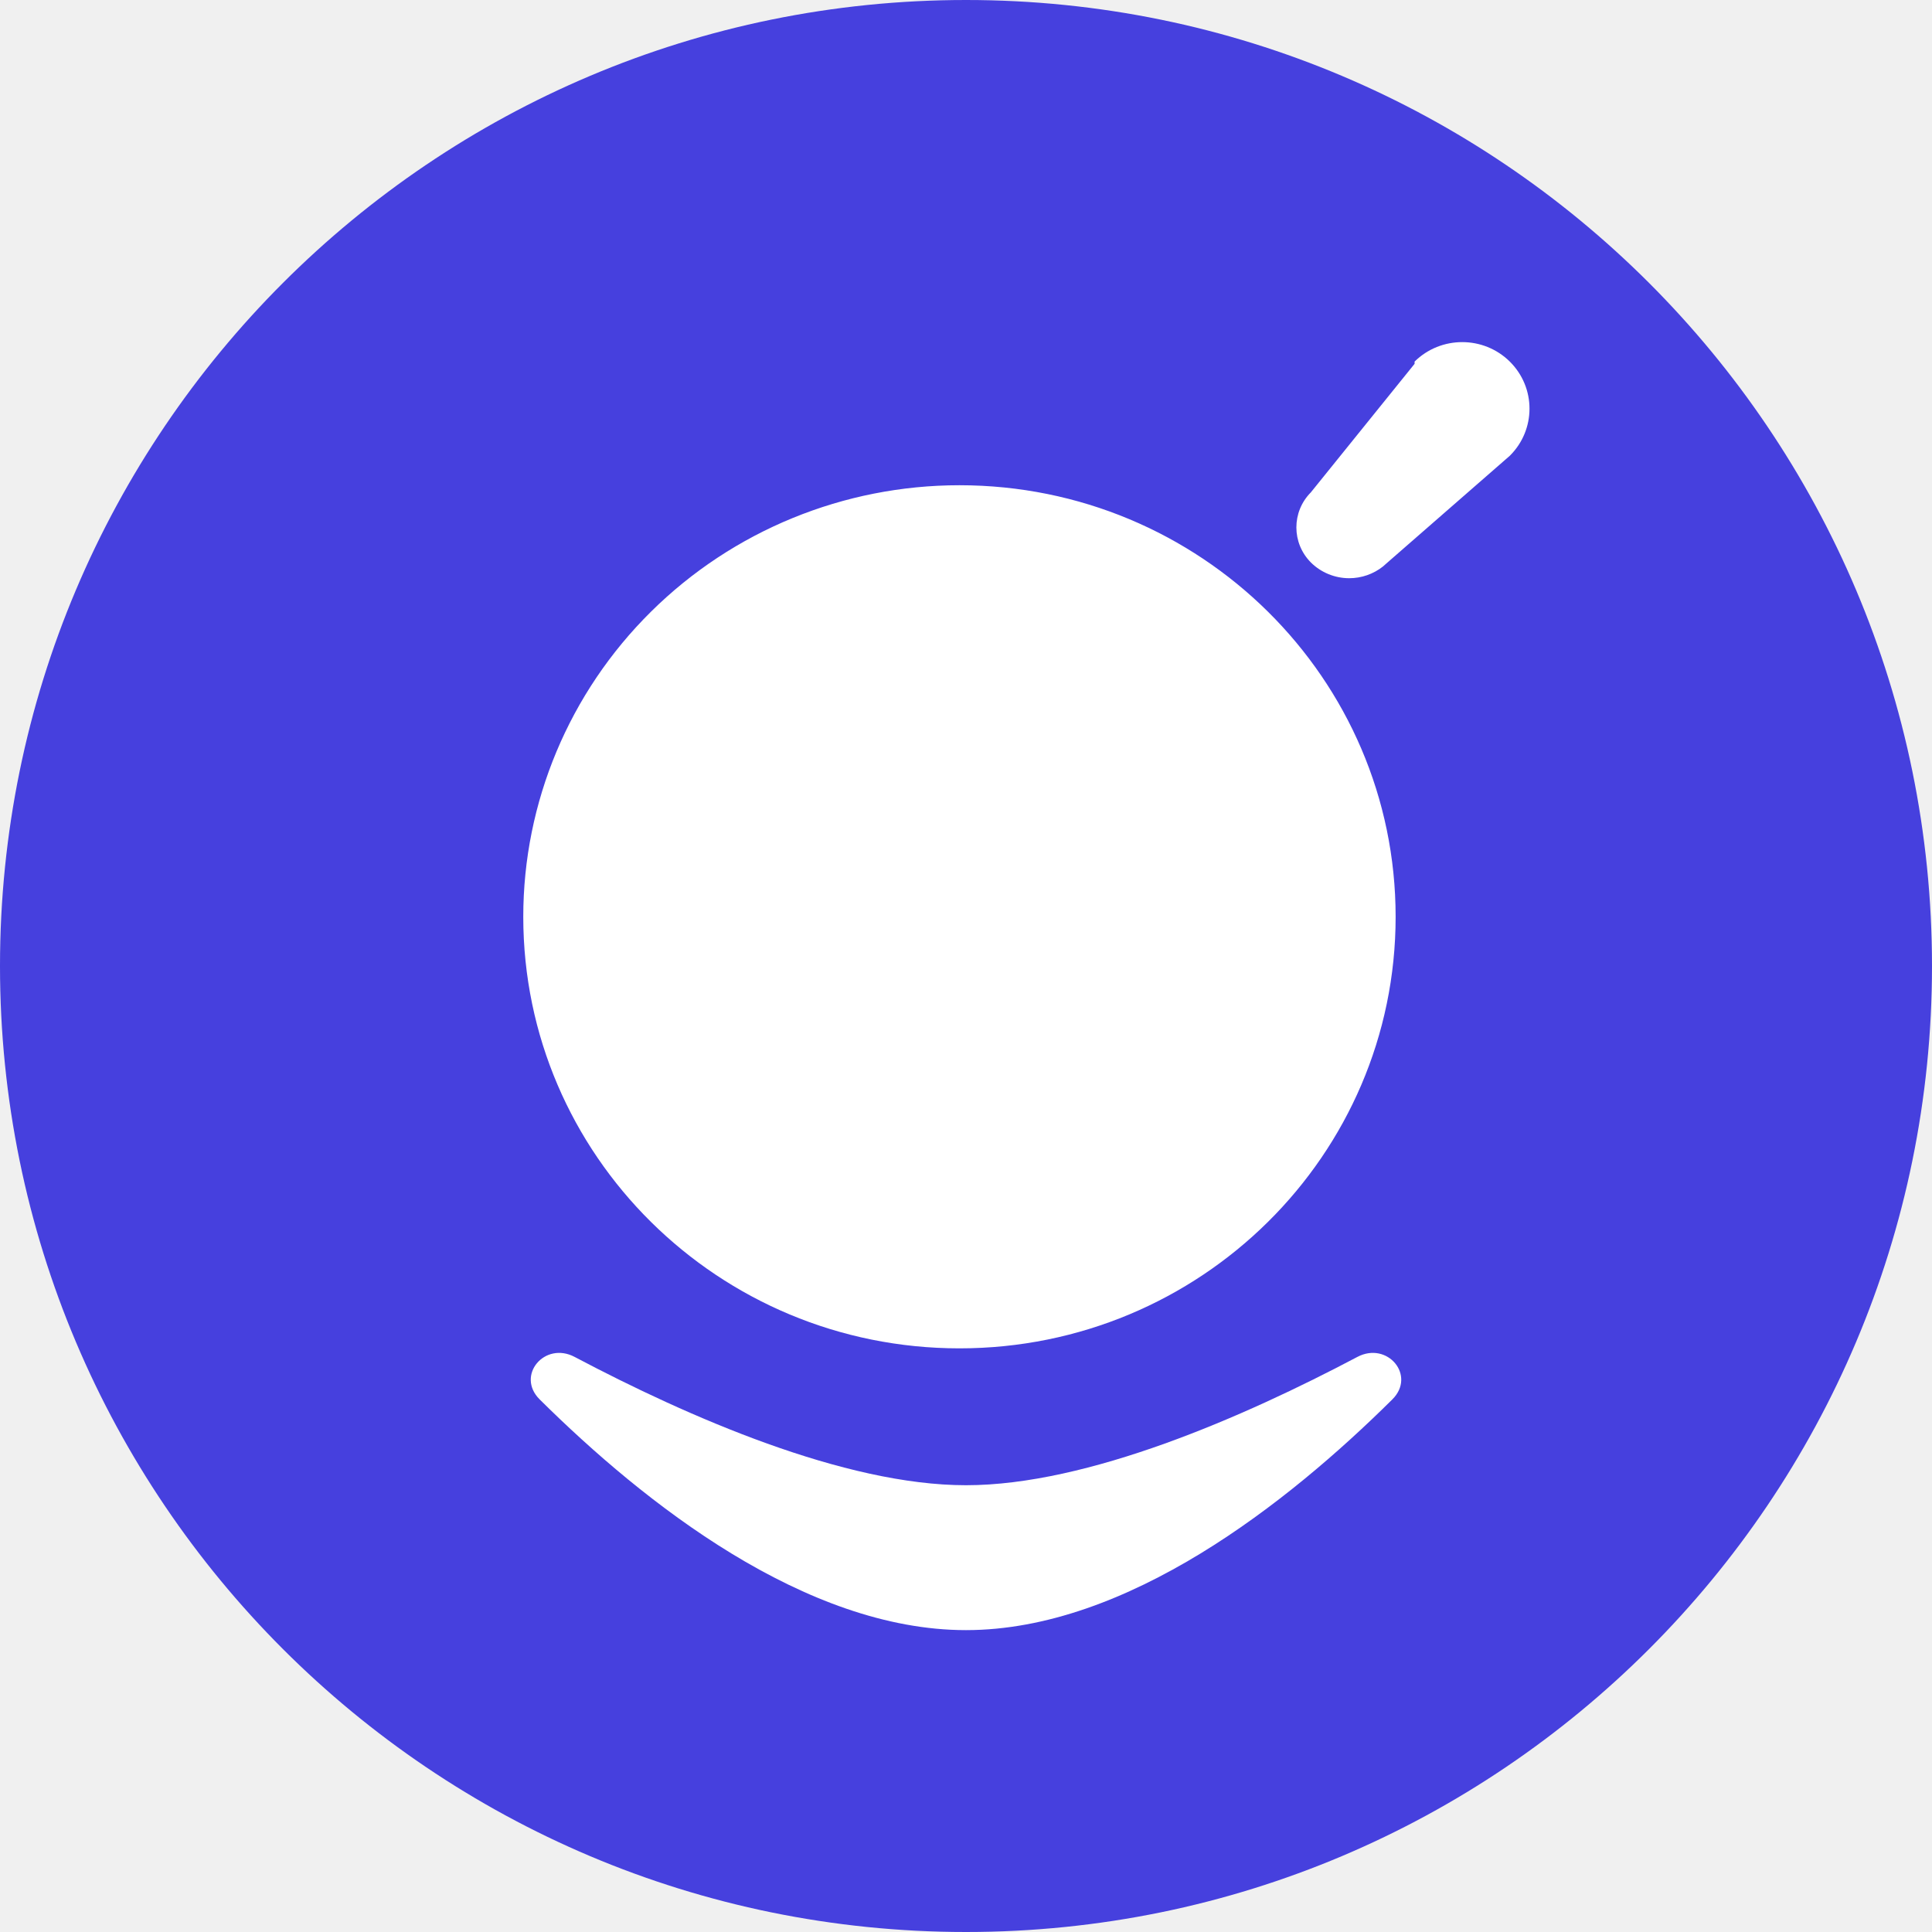
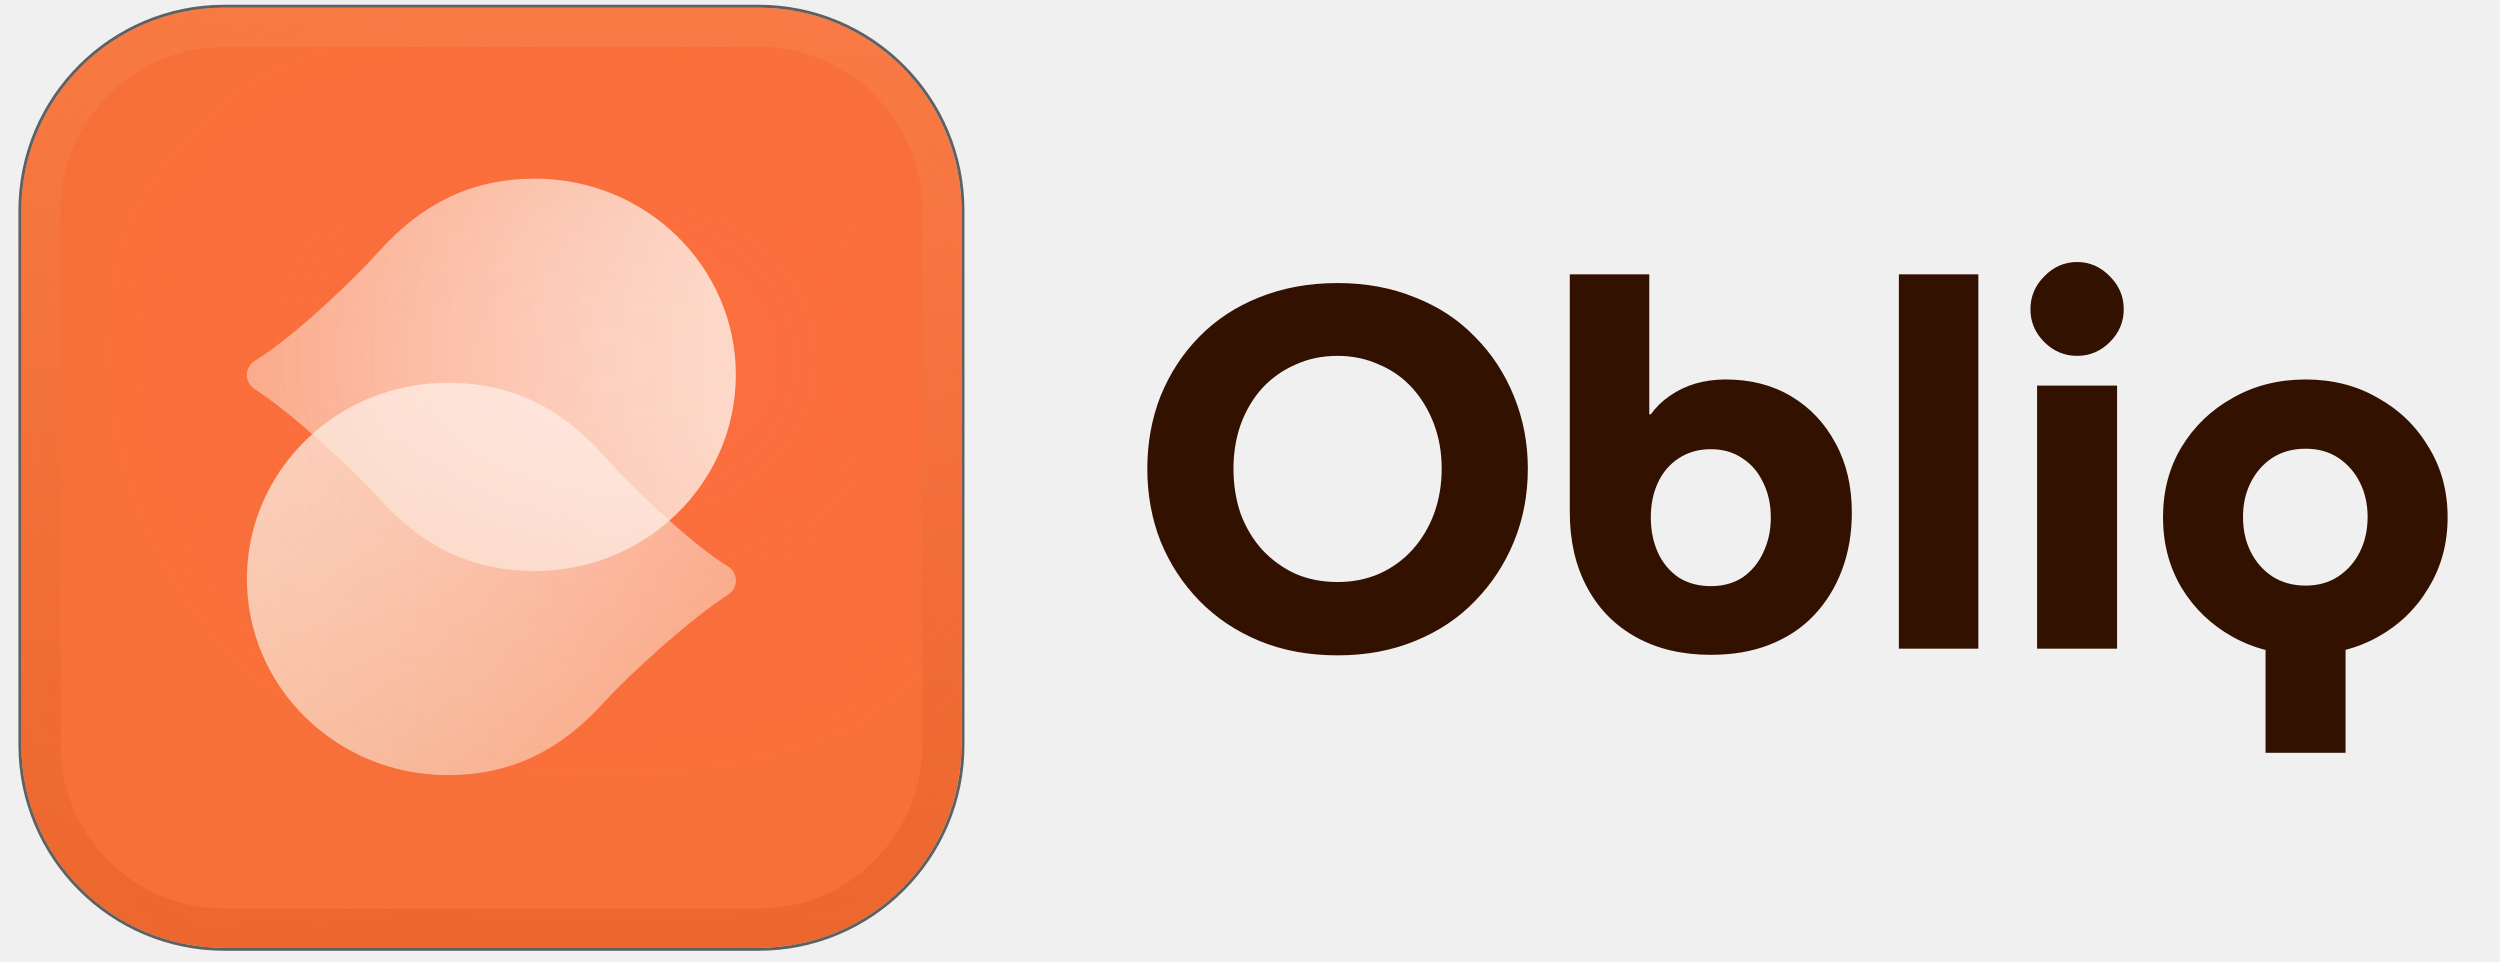
- <svg xmlns="http://www.w3.org/2000/svg" width="32" height="32" viewBox="0 0 32 32" fill="none">
-   <g clip-path="url(#clip0_15442_106)">
-     <circle cx="16" cy="16" r="16" fill="#4640DE" />
-     <mask id="path-2-inside-1_15442_106" fill="white">
-       <path d="M16 27C18.665 27 21.33 24.895 23.061 23.179C23.46 22.783 22.979 22.212 22.482 22.475C20.601 23.469 18.018 24.6 16 24.6C13.982 24.6 11.399 23.469 9.518 22.475C9.021 22.212 8.54 22.783 8.939 23.179C10.67 24.895 13.335 27 16 27Z" />
-     </mask>
-     <path d="M23.061 23.179L25.173 25.309V25.309L23.061 23.179ZM8.939 23.179L6.827 25.309H6.827L8.939 23.179ZM9.518 22.475L10.92 19.823L10.92 19.823L9.518 22.475ZM22.482 22.475L21.08 19.823L21.08 19.823L22.482 22.475ZM20.948 21.049C20.178 21.813 19.265 22.595 18.32 23.171C17.349 23.763 16.567 24 16 24V30C18.098 30 19.981 29.185 21.442 28.295C22.928 27.39 24.213 26.262 25.173 25.309L20.948 21.049ZM16 24C15.433 24 14.651 23.763 13.68 23.171C12.735 22.595 11.822 21.813 11.052 21.049L6.827 25.309C7.787 26.262 9.072 27.39 10.558 28.295C12.019 29.185 13.902 30 16 30V24ZM8.116 25.127C9.131 25.664 10.383 26.263 11.693 26.734C12.967 27.191 14.492 27.6 16 27.6V21.6C15.49 21.6 14.714 21.443 13.722 21.087C12.766 20.744 11.785 20.28 10.92 19.823L8.116 25.127ZM16 27.6C17.508 27.6 19.033 27.191 20.307 26.734C21.617 26.263 22.869 25.664 23.884 25.127L21.08 19.823C20.215 20.28 19.234 20.744 18.279 21.087C17.286 21.443 16.51 21.6 16 21.6V27.6ZM25.173 25.309C25.767 24.72 26.178 23.899 26.207 22.959C26.236 22.055 25.905 21.253 25.415 20.663C24.411 19.455 22.632 19.002 21.08 19.823L23.884 25.127C22.829 25.685 21.539 25.387 20.8 24.497C20.442 24.067 20.188 23.465 20.21 22.771C20.233 22.041 20.554 21.44 20.948 21.049L25.173 25.309ZM11.052 21.049C11.446 21.44 11.767 22.041 11.79 22.771C11.812 23.465 11.557 24.067 11.2 24.497C10.461 25.387 9.171 25.685 8.116 25.127L10.92 19.823C9.368 19.002 7.589 19.455 6.585 20.663C6.095 21.253 5.764 22.055 5.793 22.959C5.822 23.899 6.233 24.72 6.827 25.309L11.052 21.049Z" fill="white" mask="url(#path-2-inside-1_15442_106)" />
-     <path d="M21.712 9.316C21.392 8.994 21.392 8.477 21.712 8.155L23.43 6.026L23.43 5.989C23.866 5.559 24.572 5.559 25.007 5.989C25.442 6.42 25.442 7.118 25.007 7.549L22.982 9.316L22.906 9.383C22.748 9.508 22.551 9.577 22.347 9.577C22.109 9.577 21.88 9.483 21.712 9.316ZM8.667 15.185C8.667 13.289 9.428 11.471 10.783 10.131C12.138 8.79 13.975 8.037 15.892 8.037C19.882 8.037 23.116 11.237 23.116 15.185C23.116 19.133 19.882 22.333 15.892 22.333C11.901 22.333 8.667 19.133 8.667 15.185Z" fill="white" />
+ <svg xmlns="http://www.w3.org/2000/svg" width="104" height="40" viewBox="0 0 104 40" fill="none">
+   <mask id="mask0_1_87" style="mask-type:luminance" maskUnits="userSpaceOnUse" x="0" y="0" width="40" height="40">
+     <path d="M31.553 0.319H9.331C4.667 0.319 0.887 4.099 0.887 8.763V30.985C0.887 35.649 4.667 39.43 9.331 39.43H31.553C36.217 39.43 39.998 35.649 39.998 30.985V8.763C39.998 4.099 36.217 0.319 31.553 0.319Z" fill="white" />
+   </mask>
+   <g mask="url(#mask0_1_87)">
+     <g filter="url(#filter0_i_1_87)">
+       <path d="M31.553 0.319H9.33C4.667 0.319 0.886 4.099 0.886 8.763V30.985C0.886 35.649 4.667 39.43 9.33 39.43H31.553C36.217 39.43 39.997 35.649 39.997 30.985V8.763C39.997 4.099 36.217 0.319 31.553 0.319Z" fill="#FD6D3F" />
+       <path d="M31.552 1.134H9.33C5.116 1.134 1.7 4.55 1.7 8.763V30.986C1.7 35.199 5.116 38.615 9.33 38.615H31.552C35.766 38.615 39.182 35.199 39.182 30.986V8.763C39.182 4.55 35.766 1.134 31.552 1.134Z" stroke="url(#paint0_linear_1_87)" stroke-width="1.63" />
+       <path d="M22.254 7.432C26.862 7.431 30.61 11.077 30.611 15.591C30.613 20.105 26.867 23.753 22.259 23.755C19.615 23.755 17.552 22.717 15.758 20.723C14.603 19.438 12.082 17.142 10.591 16.183C10.387 16.051 10.266 15.826 10.27 15.586C10.274 15.346 10.402 15.125 10.61 15C12.11 14.097 14.589 11.766 15.755 10.468C17.547 8.473 19.61 7.433 22.254 7.432Z" fill="url(#paint1_linear_1_87)" />
+       <path d="M18.678 15.923C14.07 15.895 10.3 19.519 10.272 24.033C10.243 28.547 13.967 32.217 18.575 32.245C21.219 32.261 23.288 31.234 25.094 29.251C26.257 27.973 28.791 25.692 30.288 24.741C30.493 24.611 30.615 24.387 30.613 24.146C30.611 23.907 30.484 23.684 30.277 23.558C28.782 22.647 26.316 20.301 25.158 18.997C23.378 16.991 21.322 15.939 18.678 15.923Z" fill="url(#paint2_linear_1_87)" />
+     </g>
  </g>
+   <path d="M31.555 0.258H9.333C4.635 0.258 0.827 4.066 0.827 8.763V30.986C0.827 35.683 4.635 39.491 9.333 39.491H31.555C36.252 39.491 40.061 35.683 40.061 30.986V8.763C40.061 4.066 36.252 0.258 31.555 0.258Z" stroke="black" stroke-opacity="0.6" stroke-width="0.122" />
+   <path d="M55.643 27.263C54.448 27.263 53.367 27.064 52.4 26.666C51.433 26.267 50.601 25.713 49.904 25.002C49.207 24.29 48.667 23.465 48.283 22.527C47.913 21.588 47.728 20.578 47.728 19.497C47.728 18.417 47.913 17.407 48.283 16.468C48.667 15.53 49.2 14.712 49.883 14.015C50.58 13.304 51.412 12.756 52.379 12.372C53.36 11.974 54.448 11.775 55.643 11.775C56.823 11.775 57.897 11.974 58.864 12.372C59.846 12.756 60.678 13.304 61.36 14.015C62.057 14.712 62.598 15.537 62.982 16.489C63.366 17.428 63.558 18.431 63.558 19.497C63.558 20.578 63.366 21.588 62.982 22.527C62.598 23.465 62.057 24.29 61.36 25.002C60.678 25.713 59.846 26.267 58.864 26.666C57.897 27.064 56.823 27.263 55.643 27.263ZM55.643 24.212C56.269 24.212 56.845 24.098 57.371 23.871C57.911 23.629 58.374 23.295 58.758 22.868C59.142 22.442 59.44 21.944 59.654 21.375C59.867 20.792 59.974 20.166 59.974 19.497C59.974 18.829 59.867 18.21 59.654 17.642C59.44 17.073 59.142 16.575 58.758 16.148C58.374 15.722 57.911 15.394 57.371 15.167C56.845 14.925 56.269 14.804 55.643 14.804C55.003 14.804 54.42 14.925 53.894 15.167C53.367 15.394 52.905 15.722 52.507 16.148C52.123 16.575 51.824 17.08 51.611 17.663C51.412 18.232 51.312 18.843 51.312 19.497C51.312 20.166 51.412 20.792 51.611 21.375C51.824 21.944 52.123 22.442 52.507 22.868C52.905 23.295 53.367 23.629 53.894 23.871C54.42 24.098 55.003 24.212 55.643 24.212ZM71.17 27.241C69.99 27.241 68.958 27 68.077 26.516C67.195 26.033 66.512 25.343 66.029 24.447C65.545 23.551 65.303 22.506 65.303 21.311V11.412H68.61V17.236H68.674C68.887 16.938 69.15 16.681 69.463 16.468C69.79 16.241 70.146 16.07 70.53 15.956C70.928 15.842 71.348 15.786 71.789 15.786C72.827 15.786 73.737 16.02 74.519 16.489C75.302 16.959 75.913 17.606 76.354 18.431C76.809 19.256 77.037 20.223 77.037 21.332C77.037 22.186 76.901 22.975 76.631 23.7C76.361 24.425 75.97 25.058 75.458 25.599C74.96 26.125 74.349 26.53 73.623 26.815C72.912 27.099 72.094 27.241 71.17 27.241ZM71.17 24.383C71.682 24.383 72.123 24.262 72.493 24.02C72.862 23.764 73.147 23.423 73.346 22.996C73.559 22.555 73.666 22.065 73.666 21.524C73.666 20.984 73.559 20.5 73.346 20.073C73.147 19.647 72.862 19.313 72.493 19.071C72.123 18.815 71.682 18.687 71.17 18.687C70.658 18.687 70.21 18.815 69.826 19.071C69.456 19.313 69.172 19.647 68.973 20.073C68.773 20.5 68.674 20.984 68.674 21.524C68.674 22.065 68.773 22.555 68.973 22.996C69.172 23.423 69.456 23.764 69.826 24.02C70.21 24.262 70.658 24.383 71.17 24.383ZM78.993 26.985V11.412H82.299V26.985H78.993ZM84.743 26.985V16.041H88.071V26.985H84.743ZM86.407 14.804C85.881 14.804 85.425 14.612 85.041 14.228C84.657 13.844 84.466 13.389 84.466 12.863C84.466 12.337 84.657 11.882 85.041 11.498C85.425 11.099 85.881 10.9 86.407 10.9C86.933 10.9 87.388 11.099 87.772 11.498C88.156 11.882 88.348 12.337 88.348 12.863C88.348 13.389 88.156 13.844 87.772 14.228C87.388 14.612 86.933 14.804 86.407 14.804ZM94.247 31.316V26.602H97.575V31.316H94.247ZM95.911 27.241C94.788 27.241 93.778 26.993 92.882 26.495C91.986 25.997 91.275 25.314 90.749 24.447C90.237 23.579 89.981 22.605 89.981 21.524C89.981 20.429 90.237 19.455 90.749 18.602C91.275 17.734 91.986 17.051 92.882 16.553C93.778 16.041 94.788 15.786 95.911 15.786C97.035 15.786 98.038 16.041 98.919 16.553C99.815 17.051 100.519 17.734 101.031 18.602C101.558 19.455 101.821 20.429 101.821 21.524C101.821 22.605 101.558 23.579 101.031 24.447C100.519 25.314 99.815 25.997 98.919 26.495C98.023 26.993 97.021 27.241 95.911 27.241ZM95.911 24.361C96.438 24.361 96.893 24.233 97.277 23.977C97.661 23.721 97.959 23.38 98.173 22.953C98.386 22.527 98.493 22.043 98.493 21.503C98.493 20.977 98.386 20.5 98.173 20.073C97.959 19.647 97.661 19.305 97.277 19.049C96.893 18.794 96.438 18.666 95.911 18.666C95.385 18.666 94.923 18.794 94.525 19.049C94.141 19.305 93.842 19.647 93.629 20.073C93.415 20.5 93.309 20.977 93.309 21.503C93.309 22.043 93.415 22.527 93.629 22.953C93.842 23.38 94.141 23.721 94.525 23.977C94.923 24.233 95.385 24.361 95.911 24.361Z" fill="#331100" />
  <defs>
-     <clipPath id="clip0_15442_106">
-       <rect width="32" height="32" fill="white" />
-     </clipPath>
+     <filter id="filter0_i_1_87" x="0.885" y="-10.681" width="44.001" height="50.111" filterUnits="userSpaceOnUse" color-interpolation-filters="sRGB">
+       <feFlood flood-opacity="0" result="BackgroundImageFix" />
+       <feBlend mode="normal" in="SourceGraphic" in2="BackgroundImageFix" result="shape" />
+       <feColorMatrix in="SourceAlpha" type="matrix" values="0 0 0 0 0 0 0 0 0 0 0 0 0 0 0 0 0 0 127 0" result="hardAlpha" />
+       <feOffset dx="4.889" dy="-11" />
+       <feGaussianBlur stdDeviation="9.778" />
+       <feComposite in2="hardAlpha" operator="arithmetic" k2="-1" k3="1" />
+       <feColorMatrix type="matrix" values="0 0 0 0 0.914 0 0 0 0 0.463 0 0 0 0 0.169 0 0 0 0.4 0" />
+       <feBlend mode="normal" in2="shape" result="effect1_innerShadow_1_87" />
+     </filter>
+     <linearGradient id="paint0_linear_1_87" x1="20.441" y1="0.319" x2="20.441" y2="39.43" gradientUnits="userSpaceOnUse">
+       <stop stop-color="#FF7C4E" />
+       <stop offset="1" stop-color="#EE5E30" />
+     </linearGradient>
+     <linearGradient id="paint1_linear_1_87" x1="30.611" y1="15.591" x2="10.27" y2="15.597" gradientUnits="userSpaceOnUse">
+       <stop stop-color="white" stop-opacity="0.8" />
+       <stop offset="1" stop-color="white" stop-opacity="0.5" />
+     </linearGradient>
+     <linearGradient id="paint2_linear_1_87" x1="10.272" y1="24.033" x2="30.613" y2="24.161" gradientUnits="userSpaceOnUse">
+       <stop stop-color="white" stop-opacity="0.8" />
+       <stop offset="1" stop-color="white" stop-opacity="0.5" />
+     </linearGradient>
  </defs>
</svg>
